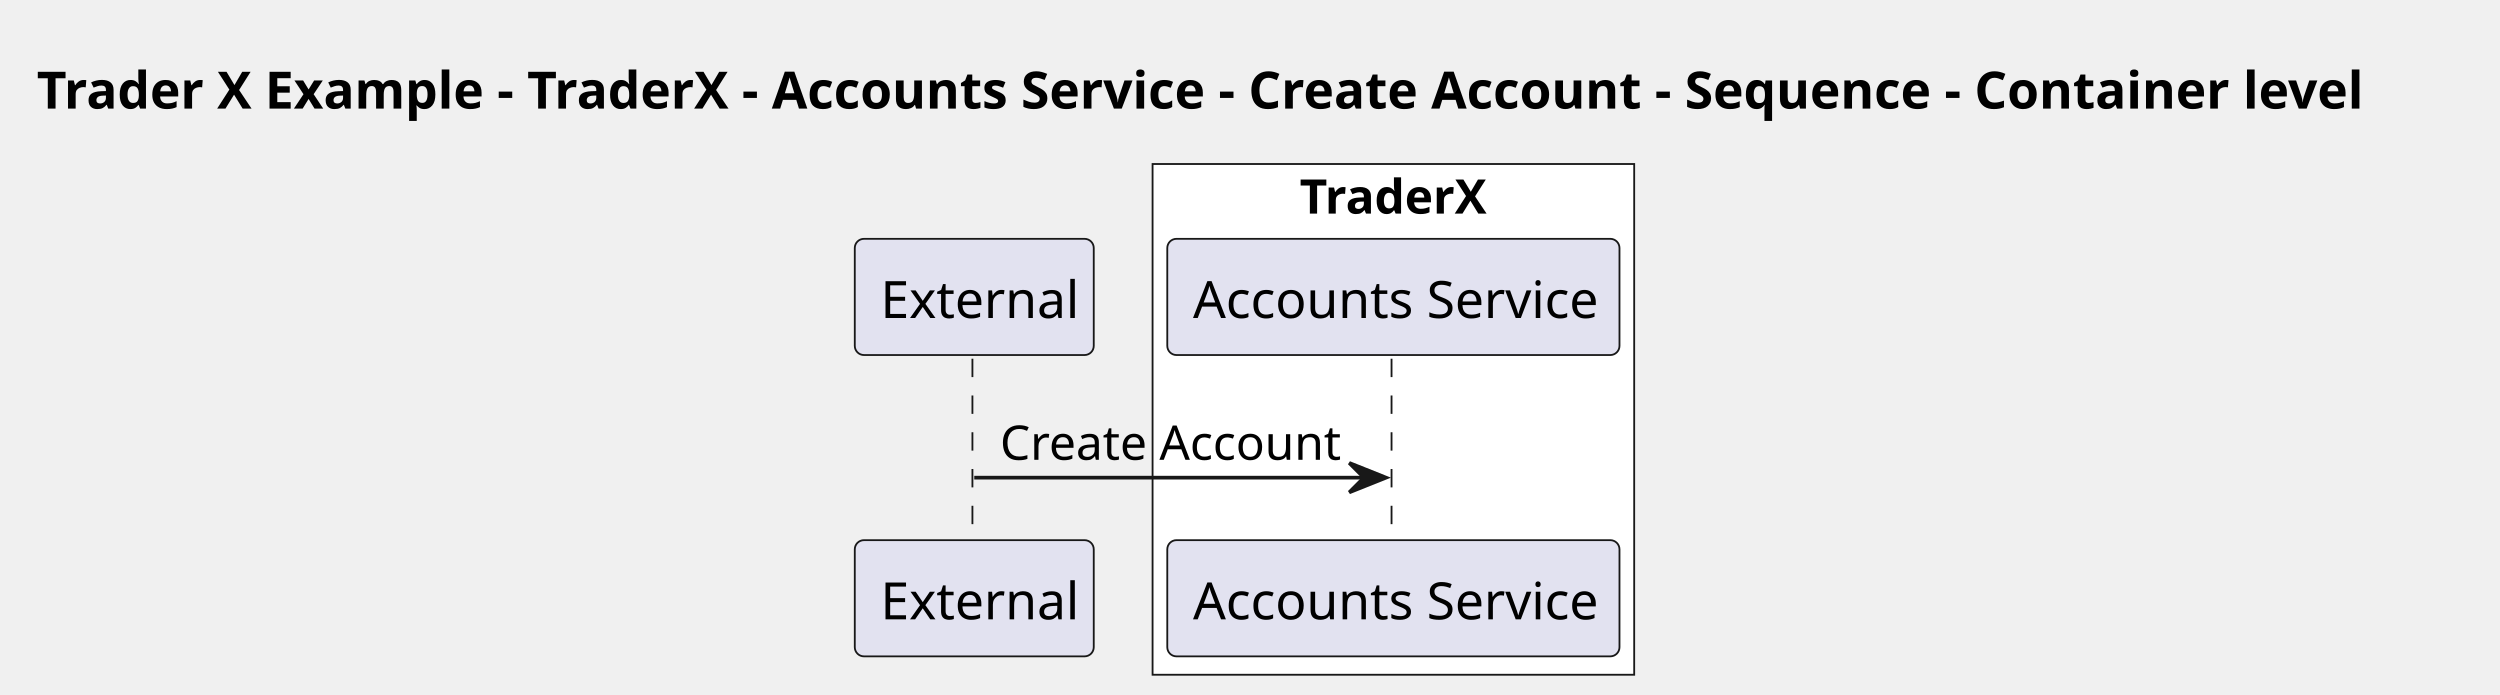
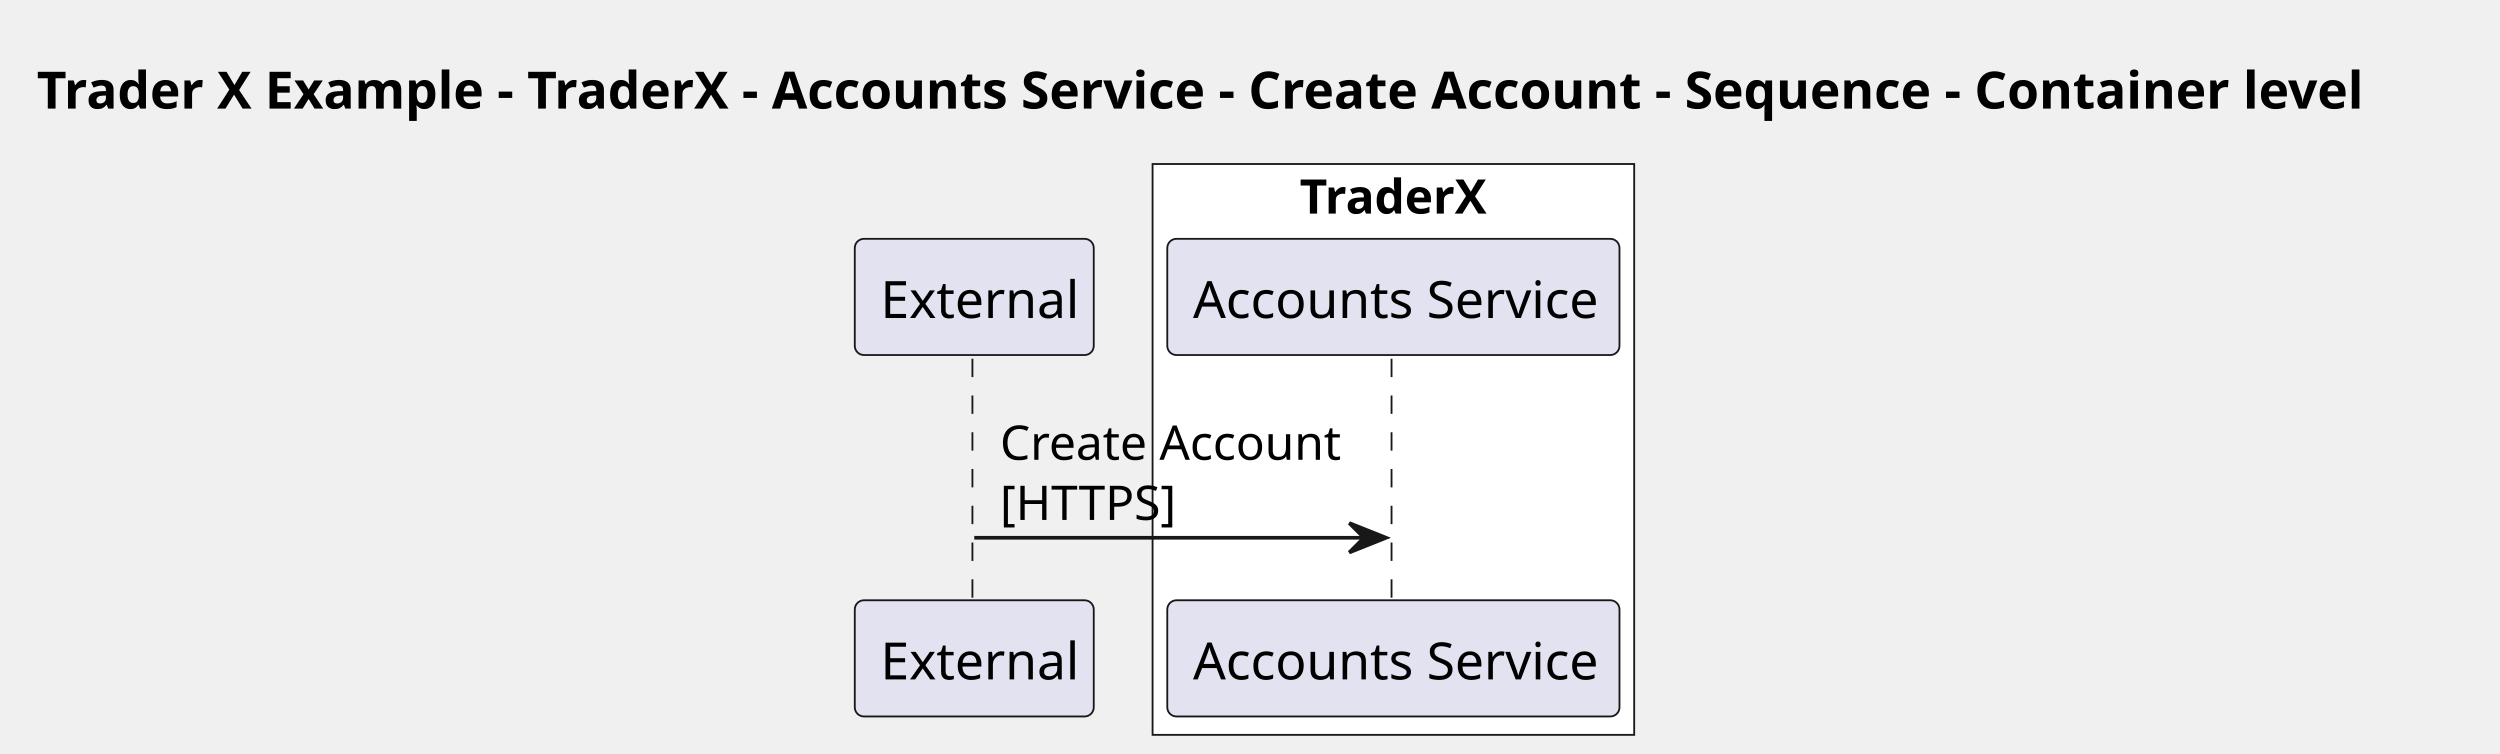
- <svg xmlns="http://www.w3.org/2000/svg" contentStyleType="text/css" height="189px" preserveAspectRatio="none" style="width:680px;height:189px;background:#FFFFFF;" version="1.1" viewBox="0 0 680 189" width="680px" zoomAndPan="magnify">
+ <svg xmlns="http://www.w3.org/2000/svg" contentStyleType="text/css" height="205px" preserveAspectRatio="none" style="width:680px;height:205px;background:#FFFFFF;" version="1.1" viewBox="0 0 680 205" width="680px" zoomAndPan="magnify">
  <defs />
  <g>
    <text fill="#000000" font-family="sans-serif" font-size="14" font-weight="bold" lengthAdjust="spacing" textLength="652" x="10" y="29.533">Trader X Example - TraderX - Accounts Service - Create Account - Sequence - Container level</text>
-     <rect fill="#FFFFFF" height="138.922" style="stroke:#181818;stroke-width:0.5;" width="131" x="313.5" y="44.609" />
+     <rect fill="#FFFFFF" height="155.273" style="stroke:#181818;stroke-width:0.5;" width="131" x="313.5" y="44.609" />
    <text fill="#000000" font-family="sans-serif" font-size="13" font-weight="bold" lengthAdjust="spacing" textLength="51" x="353.5" y="58.105">TraderX</text>
-     <line style="stroke:#181818;stroke-width:0.5;stroke-dasharray:5.0,5.0;" x1="264.5" x2="264.5" y1="97.57" y2="147.922" />
-     <line style="stroke:#181818;stroke-width:0.5;stroke-dasharray:5.0,5.0;" x1="378.5" x2="378.5" y1="97.57" y2="147.922" />
+     <line style="stroke:#181818;stroke-width:0.5;stroke-dasharray:5.0,5.0;" x1="264.5" x2="264.5" y1="97.57" y2="164.273" />
+     <line style="stroke:#181818;stroke-width:0.5;stroke-dasharray:5.0,5.0;" x1="378.5" x2="378.5" y1="97.57" y2="164.273" />
    <rect fill="#E2E2F0" height="31.609" rx="2.5" ry="2.5" style="stroke:#181818;stroke-width:0.5;" width="65" x="232.5" y="64.961" />
    <text fill="#000000" font-family="sans-serif" font-size="14" lengthAdjust="spacing" textLength="51" x="239.5" y="86.494">External</text>
-     <rect fill="#E2E2F0" height="31.609" rx="2.5" ry="2.5" style="stroke:#181818;stroke-width:0.5;" width="65" x="232.5" y="146.922" />
-     <text fill="#000000" font-family="sans-serif" font-size="14" lengthAdjust="spacing" textLength="51" x="239.5" y="168.455">External</text>
+     <rect fill="#E2E2F0" height="31.609" rx="2.5" ry="2.5" style="stroke:#181818;stroke-width:0.5;" width="65" x="232.5" y="163.273" />
+     <text fill="#000000" font-family="sans-serif" font-size="14" lengthAdjust="spacing" textLength="51" x="239.5" y="184.807">External</text>
    <rect fill="#E2E2F0" height="31.609" rx="2.5" ry="2.5" style="stroke:#181818;stroke-width:0.5;" width="123" x="317.5" y="64.961" />
    <text fill="#000000" font-family="sans-serif" font-size="14" lengthAdjust="spacing" textLength="109" x="324.5" y="86.494">Accounts Service</text>
-     <rect fill="#E2E2F0" height="31.609" rx="2.5" ry="2.5" style="stroke:#181818;stroke-width:0.5;" width="123" x="317.5" y="146.922" />
-     <text fill="#000000" font-family="sans-serif" font-size="14" lengthAdjust="spacing" textLength="109" x="324.5" y="168.455">Accounts Service</text>
-     <polygon fill="#181818" points="367,125.922,377,129.922,367,133.922,371,129.922" style="stroke:#181818;stroke-width:1.0;" />
-     <line style="stroke:#181818;stroke-width:1.0;" x1="265" x2="373" y1="129.922" y2="129.922" />
+     <rect fill="#E2E2F0" height="31.609" rx="2.5" ry="2.5" style="stroke:#181818;stroke-width:0.5;" width="123" x="317.5" y="163.273" />
+     <text fill="#000000" font-family="sans-serif" font-size="14" lengthAdjust="spacing" textLength="109" x="324.5" y="184.807">Accounts Service</text>
+     <polygon fill="#181818" points="367,142.273,377,146.273,367,150.273,371,146.273" style="stroke:#181818;stroke-width:1.0;" />
+     <line style="stroke:#181818;stroke-width:1.0;" x1="265" x2="373" y1="146.273" y2="146.273" />
    <text fill="#000000" font-family="sans-serif" font-size="13" lengthAdjust="spacing" textLength="90" x="272" y="125.065">Create Account</text>
+     <text fill="#000000" font-family="sans-serif" font-size="13" lengthAdjust="spacing" textLength="49" x="272" y="141.417">[HTTPS]</text>
  </g>
</svg>
